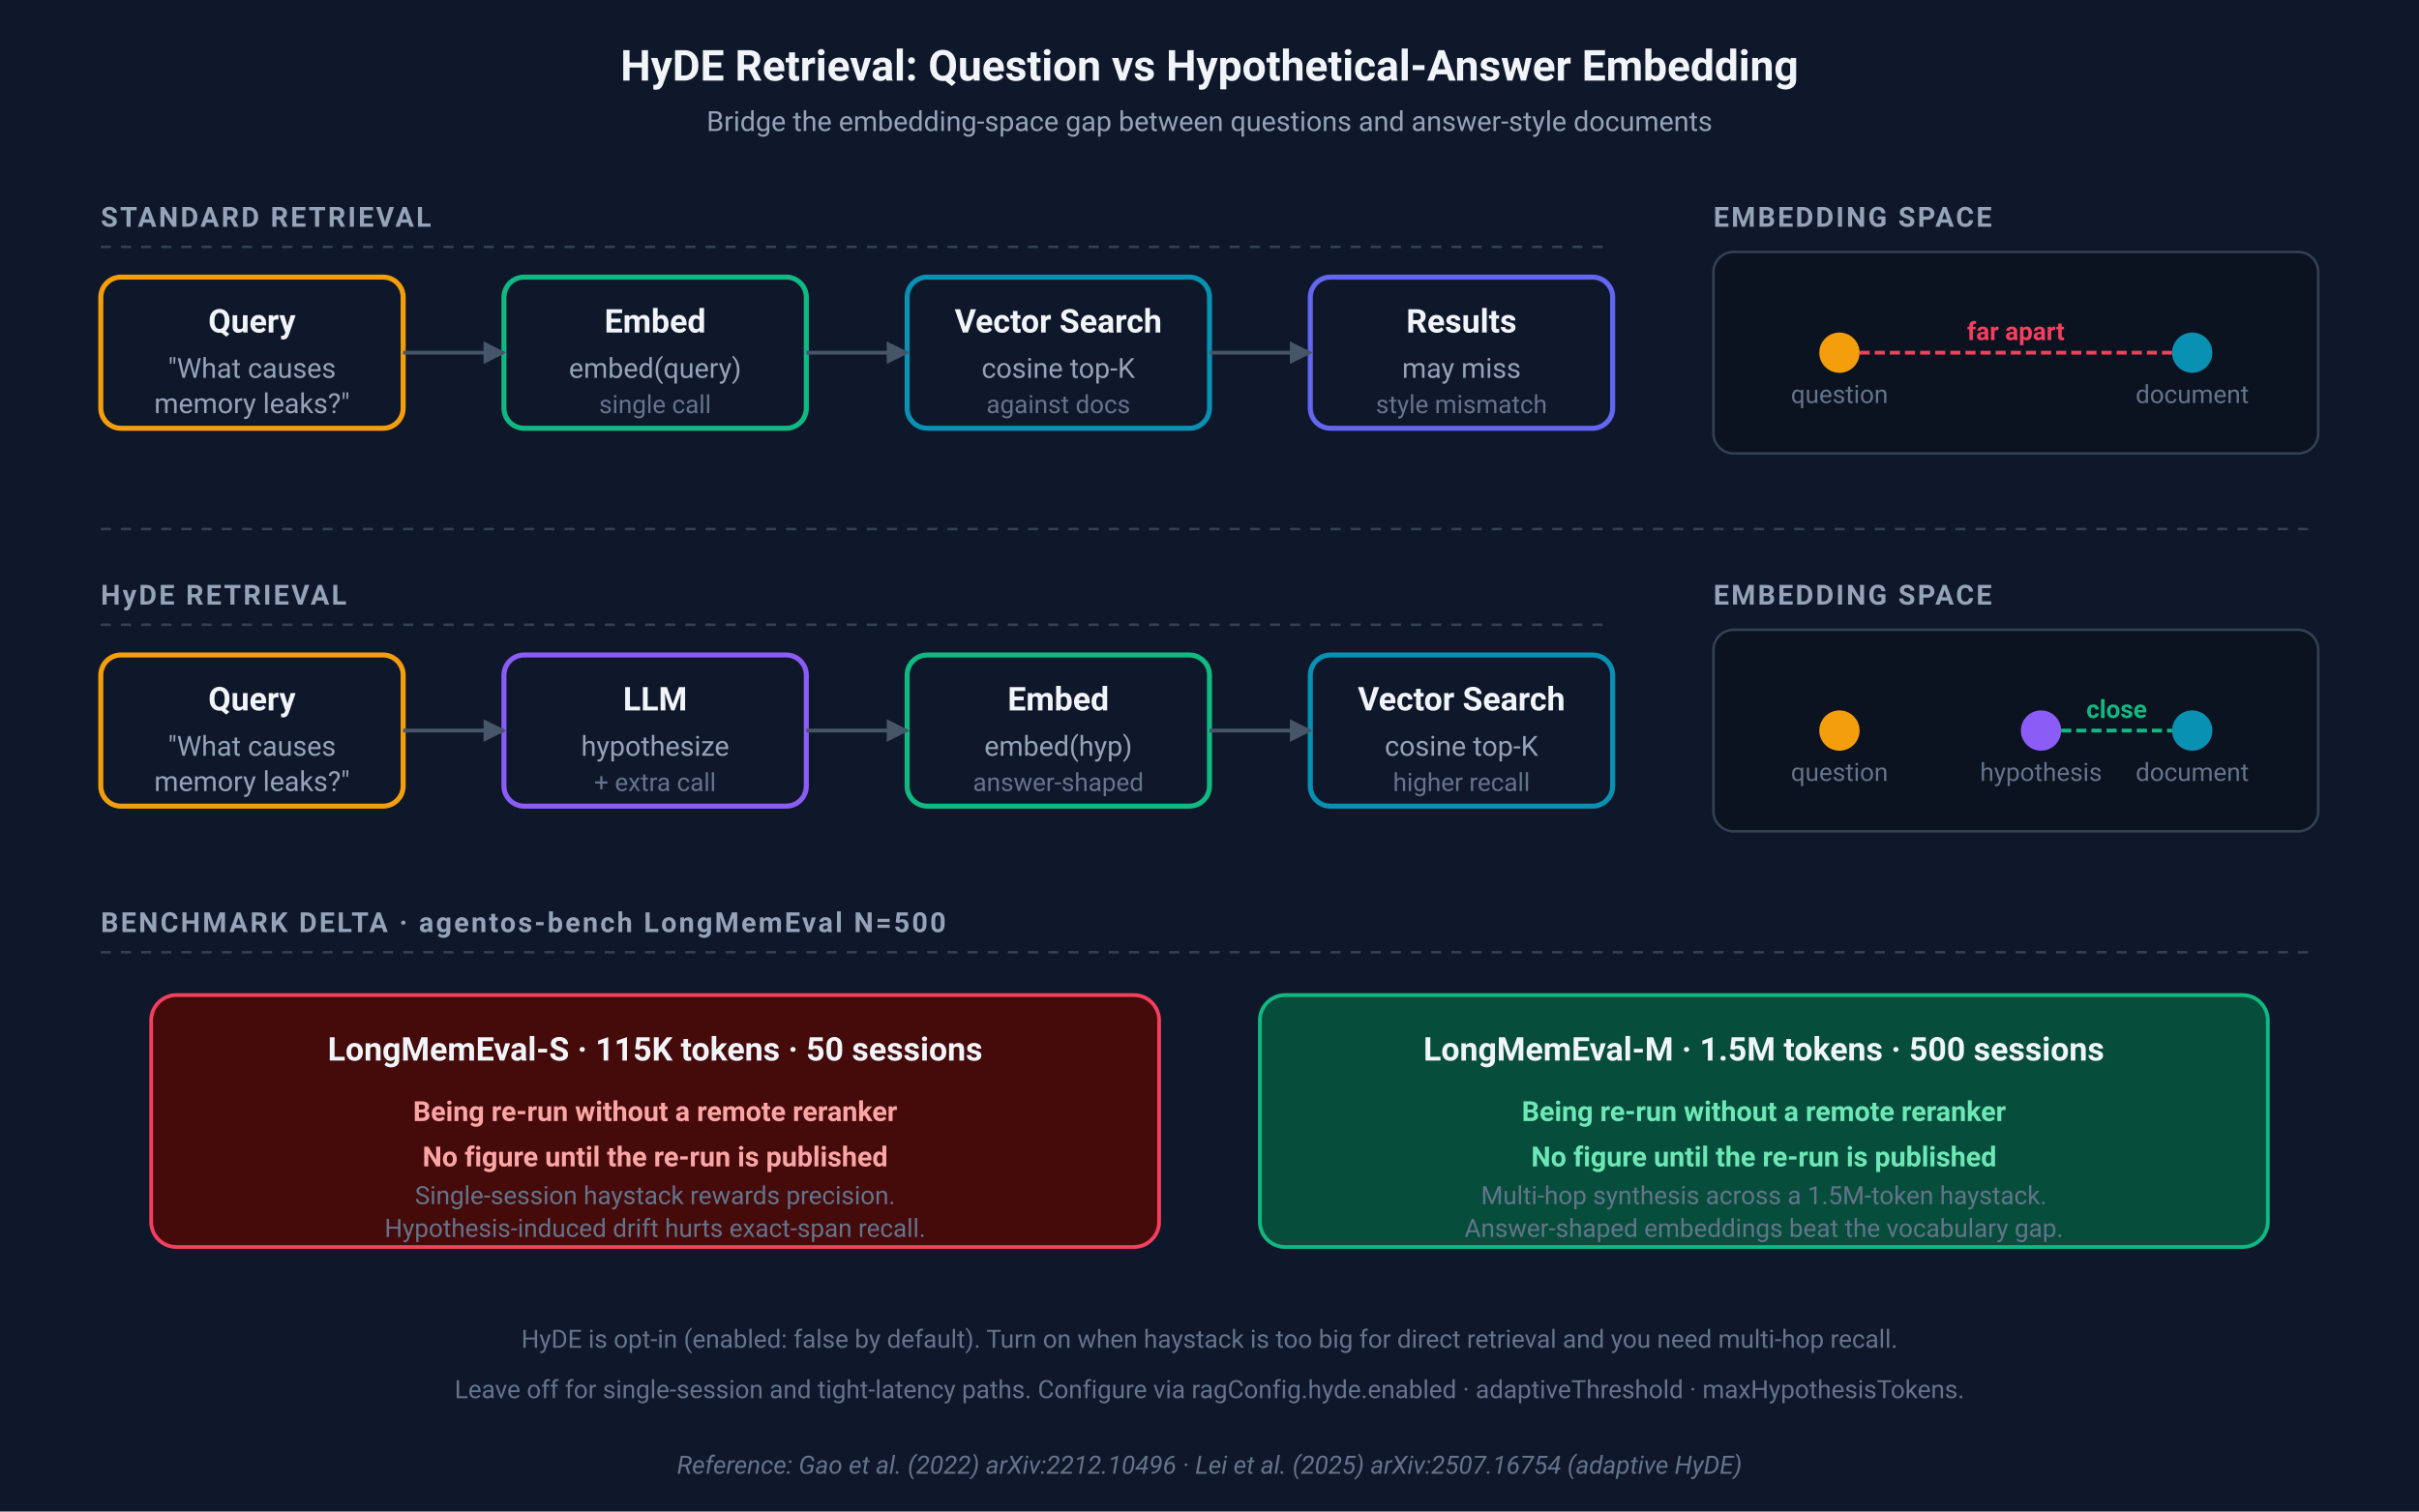
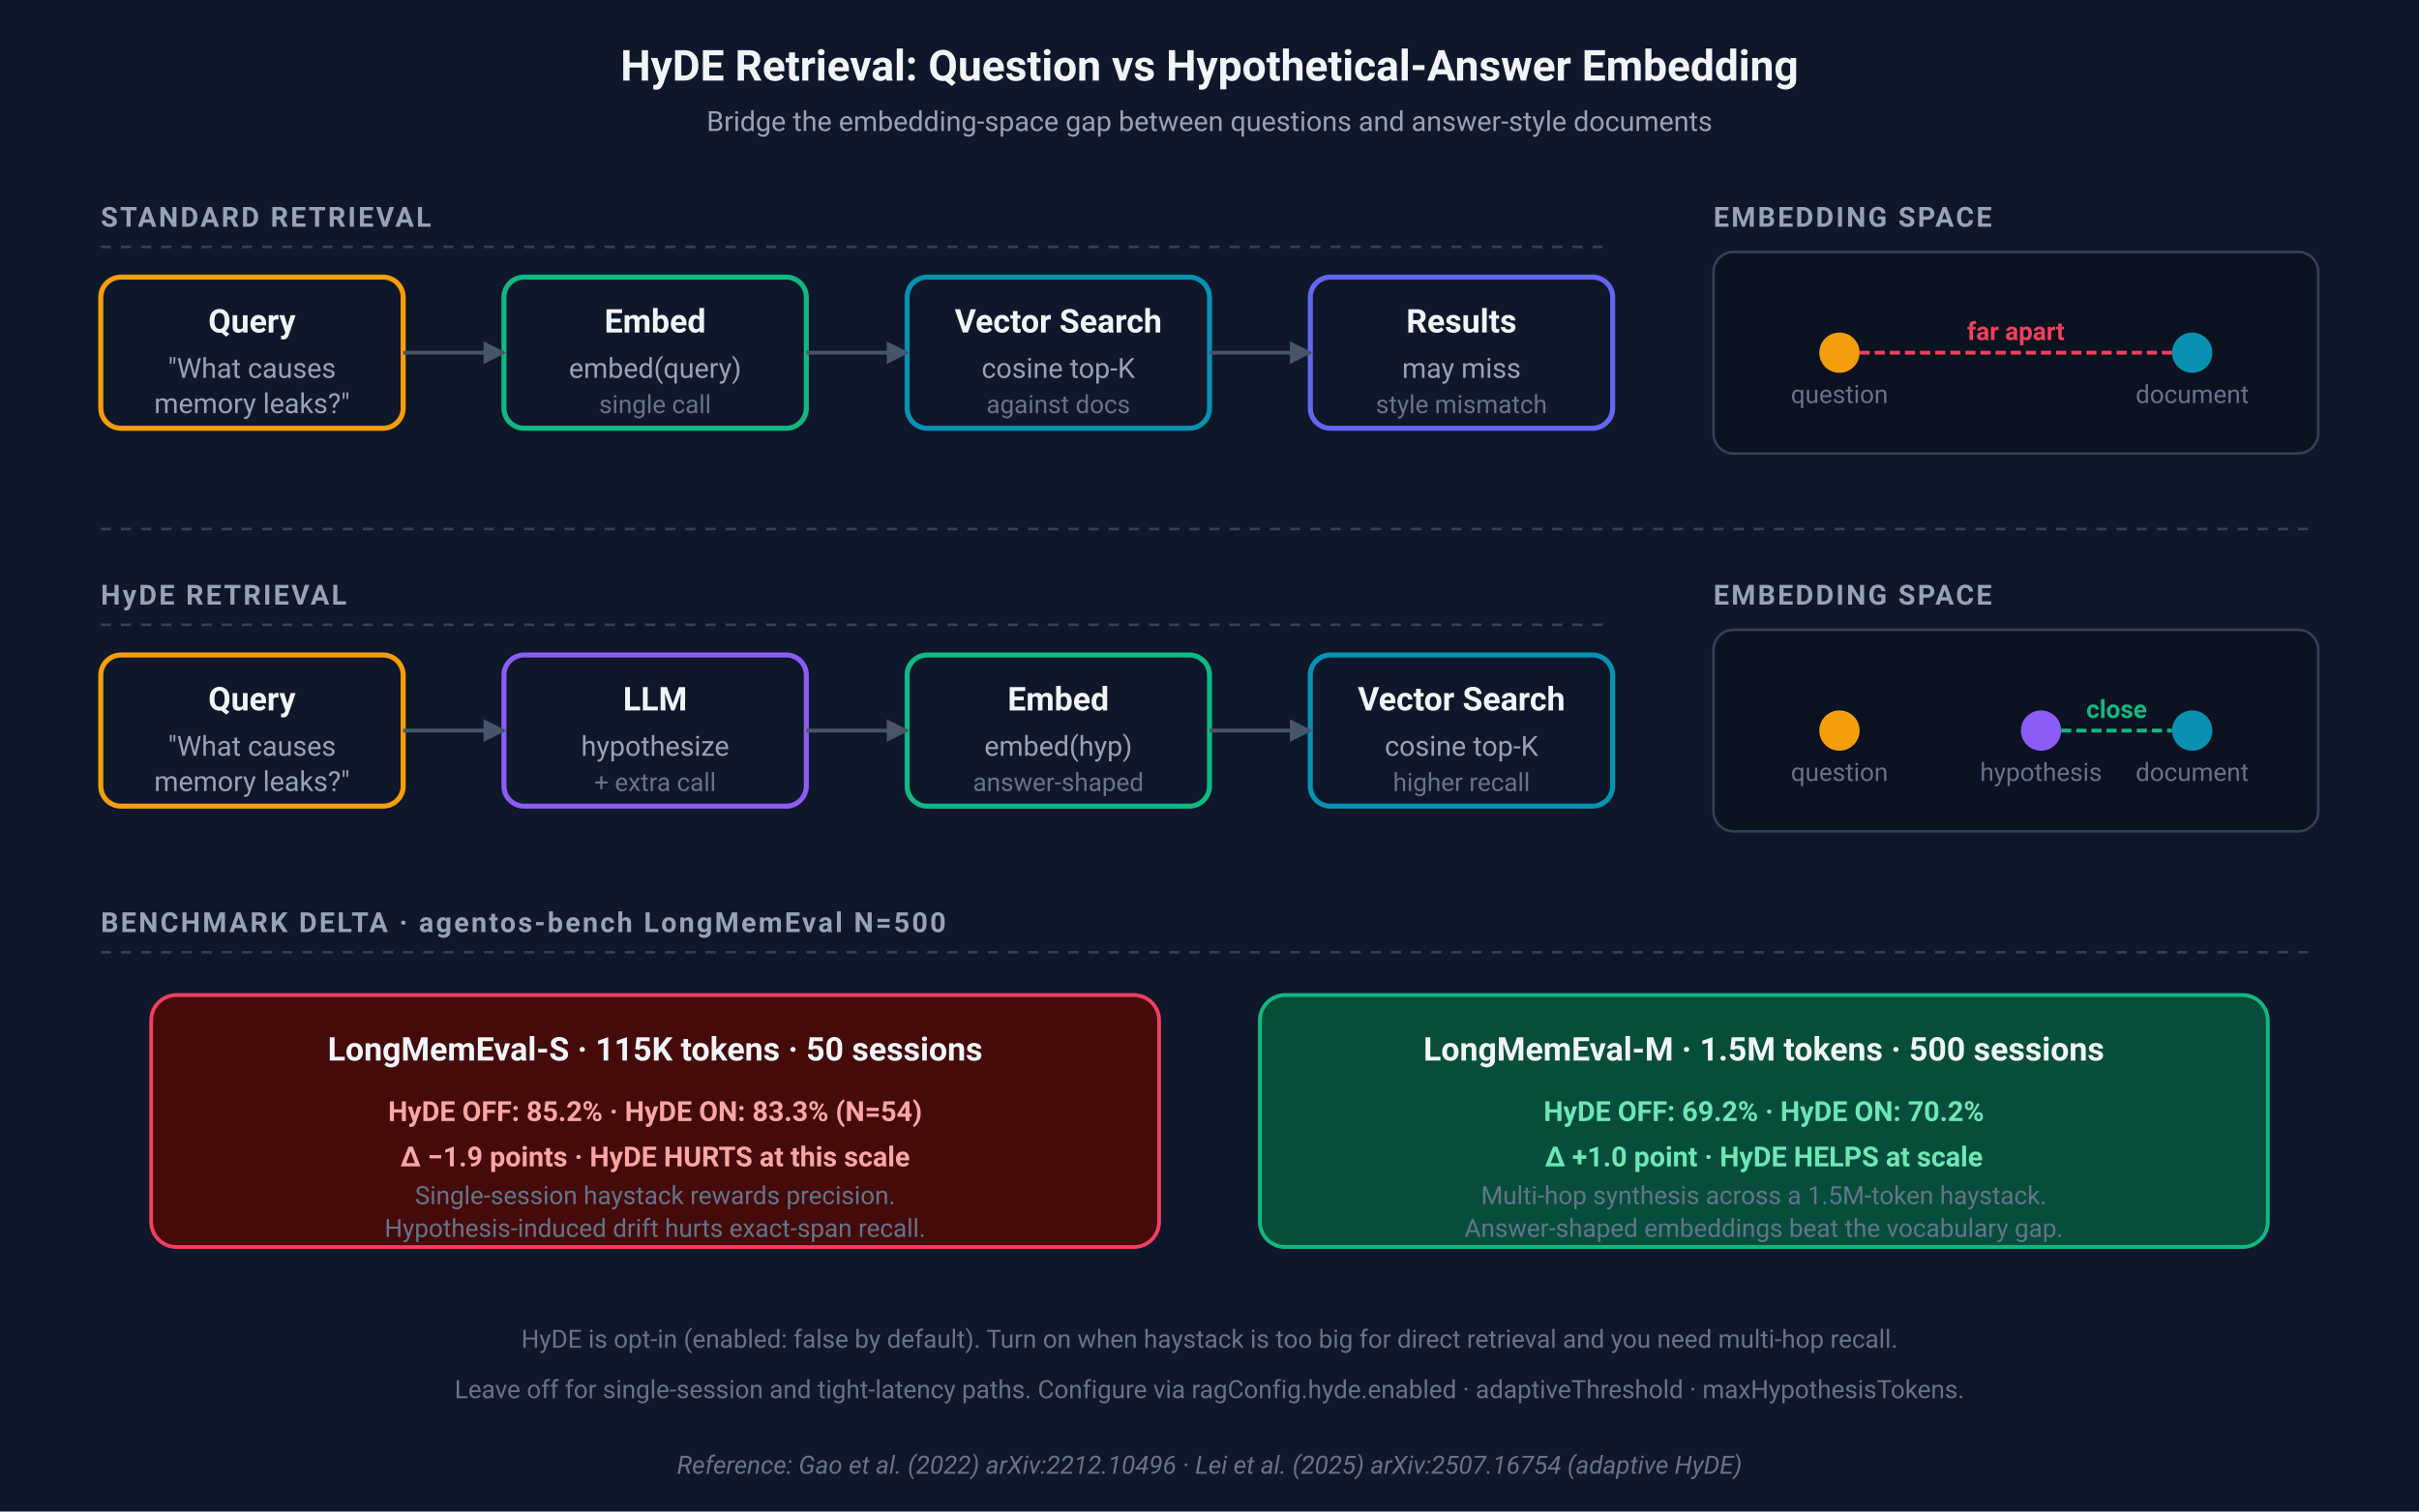
<svg xmlns="http://www.w3.org/2000/svg" viewBox="0 0 960 600" role="img" aria-labelledby="hyde-title hyde-desc" font-family="ui-sans-serif, system-ui, -apple-system, Segoe UI, Roboto, sans-serif">
  <defs>
    <style>
      .bg { fill: #0f172a; }
      .text { fill: #e2e8f0; font-size: 12px; }
      .title { fill: #f1f5f9; font-size: 17px; font-weight: 700; }
      .heading { fill: #f1f5f9; font-size: 13px; font-weight: 700; }
      .small { fill: #94a3b8; font-size: 11px; }
      .micro { fill: #64748b; font-size: 10px; }
      .lane-label { fill: #94a3b8; font-size: 11px; font-weight: 700; letter-spacing: 0.08em; }
      .lane-track { fill: none; stroke: #334155; stroke-width: 1; stroke-dasharray: 4 4; }
      .stage { fill: #ffffff; stroke: #cbd5e1; stroke-width: 1.5; }
      .stage-llm { fill: #ffffff; stroke: #8b5cf6; stroke-width: 2; }
      .stage-embed { fill: #ffffff; stroke: #10b981; stroke-width: 2; }
      .stage-query { fill: #ffffff; stroke: #f59e0b; stroke-width: 2; }
      .stage-store { fill: #ffffff; stroke: #0891b2; stroke-width: 2; }
      .stage-result { fill: #ffffff; stroke: #6366f1; stroke-width: 2; }
      .space-bg { fill: #0b1220; stroke: #334155; stroke-width: 1; }
      .dot-query { fill: #f59e0b; }
      .dot-doc { fill: #0891b2; }
      .dot-hyde { fill: #8b5cf6; }
      .gap-line-far { stroke: #f43f5e; stroke-width: 1.5; stroke-dasharray: 4 2; }
      .gap-line-near { stroke: #10b981; stroke-width: 1.5; stroke-dasharray: 4 2; }
      .arrow-line { stroke: #475569; stroke-width: 1.5; fill: none; }
      .arrow-head { fill: #475569; }
      .bench-good { fill: #064e3b; stroke: #10b981; stroke-width: 1.5; }
      .bench-bad { fill: #450a0a; stroke: #f43f5e; stroke-width: 1.5; }
      .bench-good-text { fill: #6ee7b7; font-size: 11px; font-weight: 700; }
      .bench-bad-text { fill: #fca5a5; font-size: 11px; font-weight: 700; }
      .stage, .stage-llm, .stage-embed, .stage-query, .stage-store, .stage-result { fill: #0f172a; }
    </style>
    <marker id="hyde-arrow" viewBox="0 0 10 10" refX="9" refY="5" markerWidth="6" markerHeight="6" orient="auto-start-reverse">
      <path d="M 0 0 L 10 5 L 0 10 z" class="arrow-head" />
    </marker>
  </defs>
  <rect class="bg" x="0" y="0" width="960" height="600" />
  <text x="480" y="32" class="title" text-anchor="middle">HyDE Retrieval: Question vs Hypothetical-Answer Embedding</text>
  <text x="480" y="52" class="small" text-anchor="middle">Bridge the embedding-space gap between questions and answer-style documents</text>
  <text x="40" y="90" class="lane-label">STANDARD RETRIEVAL</text>
  <line x1="40" y1="98" x2="640" y2="98" class="lane-track" />
  <rect x="40" y="110" width="120" height="60" rx="8" class="stage-query" />
  <text x="100" y="132" class="heading" text-anchor="middle">Query</text>
  <text x="100" y="150" class="small" text-anchor="middle">"What causes</text>
  <text x="100" y="164" class="small" text-anchor="middle">memory leaks?"</text>
  <rect x="200" y="110" width="120" height="60" rx="8" class="stage-embed" />
  <text x="260" y="132" class="heading" text-anchor="middle">Embed</text>
  <text x="260" y="150" class="small" text-anchor="middle">embed(query)</text>
  <text x="260" y="164" class="micro" text-anchor="middle">single call</text>
  <rect x="360" y="110" width="120" height="60" rx="8" class="stage-store" />
  <text x="420" y="132" class="heading" text-anchor="middle">Vector Search</text>
  <text x="420" y="150" class="small" text-anchor="middle">cosine top-K</text>
  <text x="420" y="164" class="micro" text-anchor="middle">against docs</text>
  <rect x="520" y="110" width="120" height="60" rx="8" class="stage-result" />
  <text x="580" y="132" class="heading" text-anchor="middle">Results</text>
  <text x="580" y="150" class="small" text-anchor="middle">may miss</text>
  <text x="580" y="164" class="micro" text-anchor="middle">style mismatch</text>
  <path class="arrow-line" d="M 160,140 L 200,140" marker-end="url(#hyde-arrow)" />
  <path class="arrow-line" d="M 320,140 L 360,140" marker-end="url(#hyde-arrow)" />
  <path class="arrow-line" d="M 480,140 L 520,140" marker-end="url(#hyde-arrow)" />
  <text x="680" y="90" class="lane-label">EMBEDDING SPACE</text>
  <rect x="680" y="100" width="240" height="80" rx="8" class="space-bg" />
  <circle cx="730" cy="140" r="8" class="dot-query" />
  <text x="730" y="160" class="micro" text-anchor="middle">question</text>
  <circle cx="870" cy="140" r="8" class="dot-doc" />
  <text x="870" y="160" class="micro" text-anchor="middle">document</text>
  <line x1="738" y1="140" x2="862" y2="140" class="gap-line-far" />
  <text x="800" y="135" class="micro" text-anchor="middle" style="fill:#f43f5e;font-weight:700">far apart</text>
  <line x1="40" y1="210" x2="920" y2="210" class="lane-track" />
  <text x="40" y="240" class="lane-label">HyDE RETRIEVAL</text>
  <line x1="40" y1="248" x2="640" y2="248" class="lane-track" />
  <rect x="40" y="260" width="120" height="60" rx="8" class="stage-query" />
  <text x="100" y="282" class="heading" text-anchor="middle">Query</text>
  <text x="100" y="300" class="small" text-anchor="middle">"What causes</text>
  <text x="100" y="314" class="small" text-anchor="middle">memory leaks?"</text>
  <rect x="200" y="260" width="120" height="60" rx="8" class="stage-llm" />
  <text x="260" y="282" class="heading" text-anchor="middle">LLM</text>
  <text x="260" y="300" class="small" text-anchor="middle">hypothesize</text>
  <text x="260" y="314" class="micro" text-anchor="middle">+ extra call</text>
  <rect x="360" y="260" width="120" height="60" rx="8" class="stage-embed" />
  <text x="420" y="282" class="heading" text-anchor="middle">Embed</text>
  <text x="420" y="300" class="small" text-anchor="middle">embed(hyp)</text>
  <text x="420" y="314" class="micro" text-anchor="middle">answer-shaped</text>
  <rect x="520" y="260" width="120" height="60" rx="8" class="stage-store" />
  <text x="580" y="282" class="heading" text-anchor="middle">Vector Search</text>
  <text x="580" y="300" class="small" text-anchor="middle">cosine top-K</text>
  <text x="580" y="314" class="micro" text-anchor="middle">higher recall</text>
  <path class="arrow-line" d="M 160,290 L 200,290" marker-end="url(#hyde-arrow)" />
  <path class="arrow-line" d="M 320,290 L 360,290" marker-end="url(#hyde-arrow)" />
  <path class="arrow-line" d="M 480,290 L 520,290" marker-end="url(#hyde-arrow)" />
  <text x="680" y="240" class="lane-label">EMBEDDING SPACE</text>
  <rect x="680" y="250" width="240" height="80" rx="8" class="space-bg" />
  <circle cx="730" cy="290" r="8" class="dot-query" />
  <text x="730" y="310" class="micro" text-anchor="middle">question</text>
  <circle cx="810" cy="290" r="8" class="dot-hyde" />
  <text x="810" y="310" class="micro" text-anchor="middle">hypothesis</text>
  <circle cx="870" cy="290" r="8" class="dot-doc" />
  <text x="870" y="310" class="micro" text-anchor="middle">document</text>
  <line x1="818" y1="290" x2="862" y2="290" class="gap-line-near" />
  <text x="840" y="285" class="micro" text-anchor="middle" style="fill:#10b981;font-weight:700">close</text>
  <text x="40" y="370" class="lane-label">BENCHMARK DELTA · agentos-bench LongMemEval N=500</text>
  <line x1="40" y1="378" x2="920" y2="378" class="lane-track" />
  <rect x="60" y="395" width="400" height="100" rx="10" class="bench-bad" />
  <text x="260" y="421" class="heading" text-anchor="middle">LongMemEval-S · 115K tokens · 50 sessions</text>
-   <text x="260" y="445" class="bench-bad-text" text-anchor="middle">Being re-run without a remote reranker</text>
-   <text x="260" y="463" class="bench-bad-text" text-anchor="middle">No figure until the re-run is published</text>
+   <text x="260" y="445" class="bench-bad-text" text-anchor="middle">HyDE OFF: 85.2% · HyDE ON: 83.3% (N=54)</text>
+   <text x="260" y="463" class="bench-bad-text" text-anchor="middle">Δ −1.9 points · HyDE HURTS at this scale</text>
  <text x="260" y="478" class="micro" text-anchor="middle">Single-session haystack rewards precision.</text>
  <text x="260" y="491" class="micro" text-anchor="middle">Hypothesis-induced drift hurts exact-span recall.</text>
  <rect x="500" y="395" width="400" height="100" rx="10" class="bench-good" />
  <text x="700" y="421" class="heading" text-anchor="middle">LongMemEval-M · 1.5M tokens · 500 sessions</text>
-   <text x="700" y="445" class="bench-good-text" text-anchor="middle">Being re-run without a remote reranker</text>
-   <text x="700" y="463" class="bench-good-text" text-anchor="middle">No figure until the re-run is published</text>
+   <text x="700" y="445" class="bench-good-text" text-anchor="middle">HyDE OFF: 69.2% · HyDE ON: 70.2%</text>
+   <text x="700" y="463" class="bench-good-text" text-anchor="middle">Δ +1.0 point · HyDE HELPS at scale</text>
  <text x="700" y="478" class="micro" text-anchor="middle">Multi-hop synthesis across a 1.5M-token haystack.</text>
  <text x="700" y="491" class="micro" text-anchor="middle">Answer-shaped embeddings beat the vocabulary gap.</text>
  <text x="480" y="535" class="micro" text-anchor="middle">HyDE is opt-in (enabled: false by default). Turn on when haystack is too big for direct retrieval and you need multi-hop recall.</text>
  <text x="480" y="555" class="micro" text-anchor="middle">Leave off for single-session and tight-latency paths. Configure via ragConfig.hyde.enabled · adaptiveThreshold · maxHypothesisTokens.</text>
  <text x="480" y="585" class="micro" text-anchor="middle" font-style="italic">Reference: Gao et al. (2022) arXiv:2212.10496 · Lei et al. (2025) arXiv:2507.16754 (adaptive HyDE)</text>
</svg>
